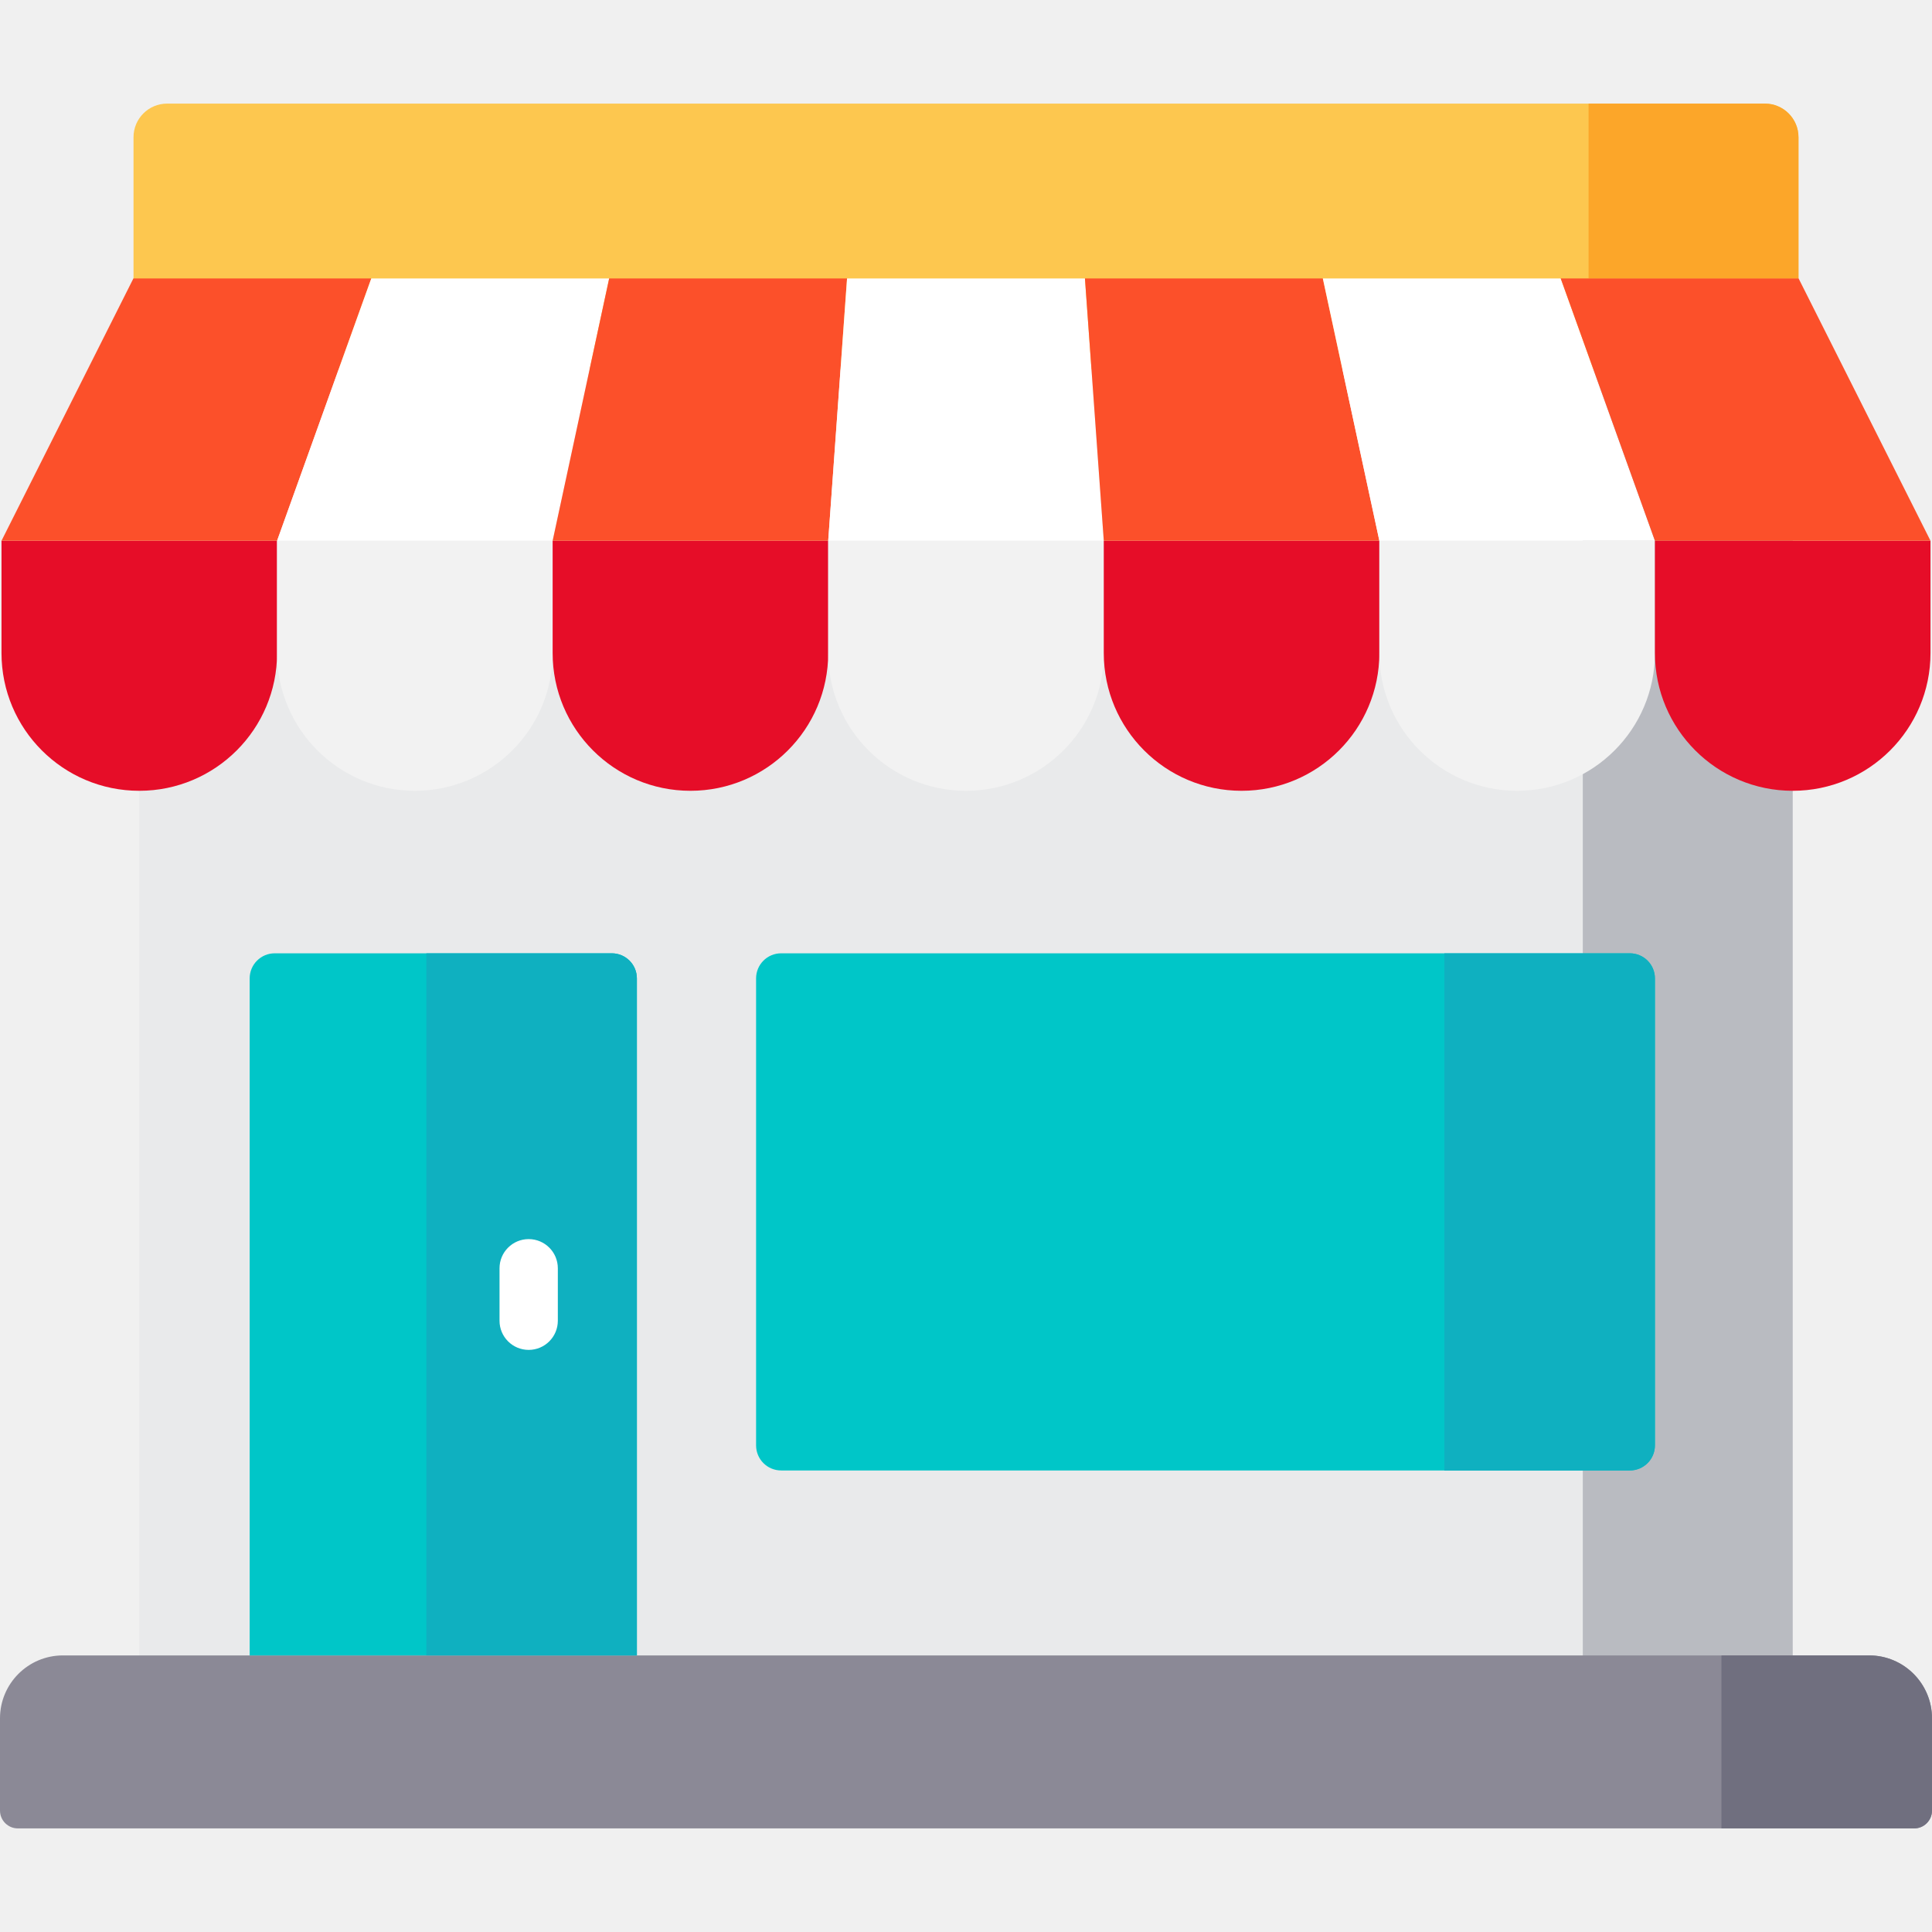
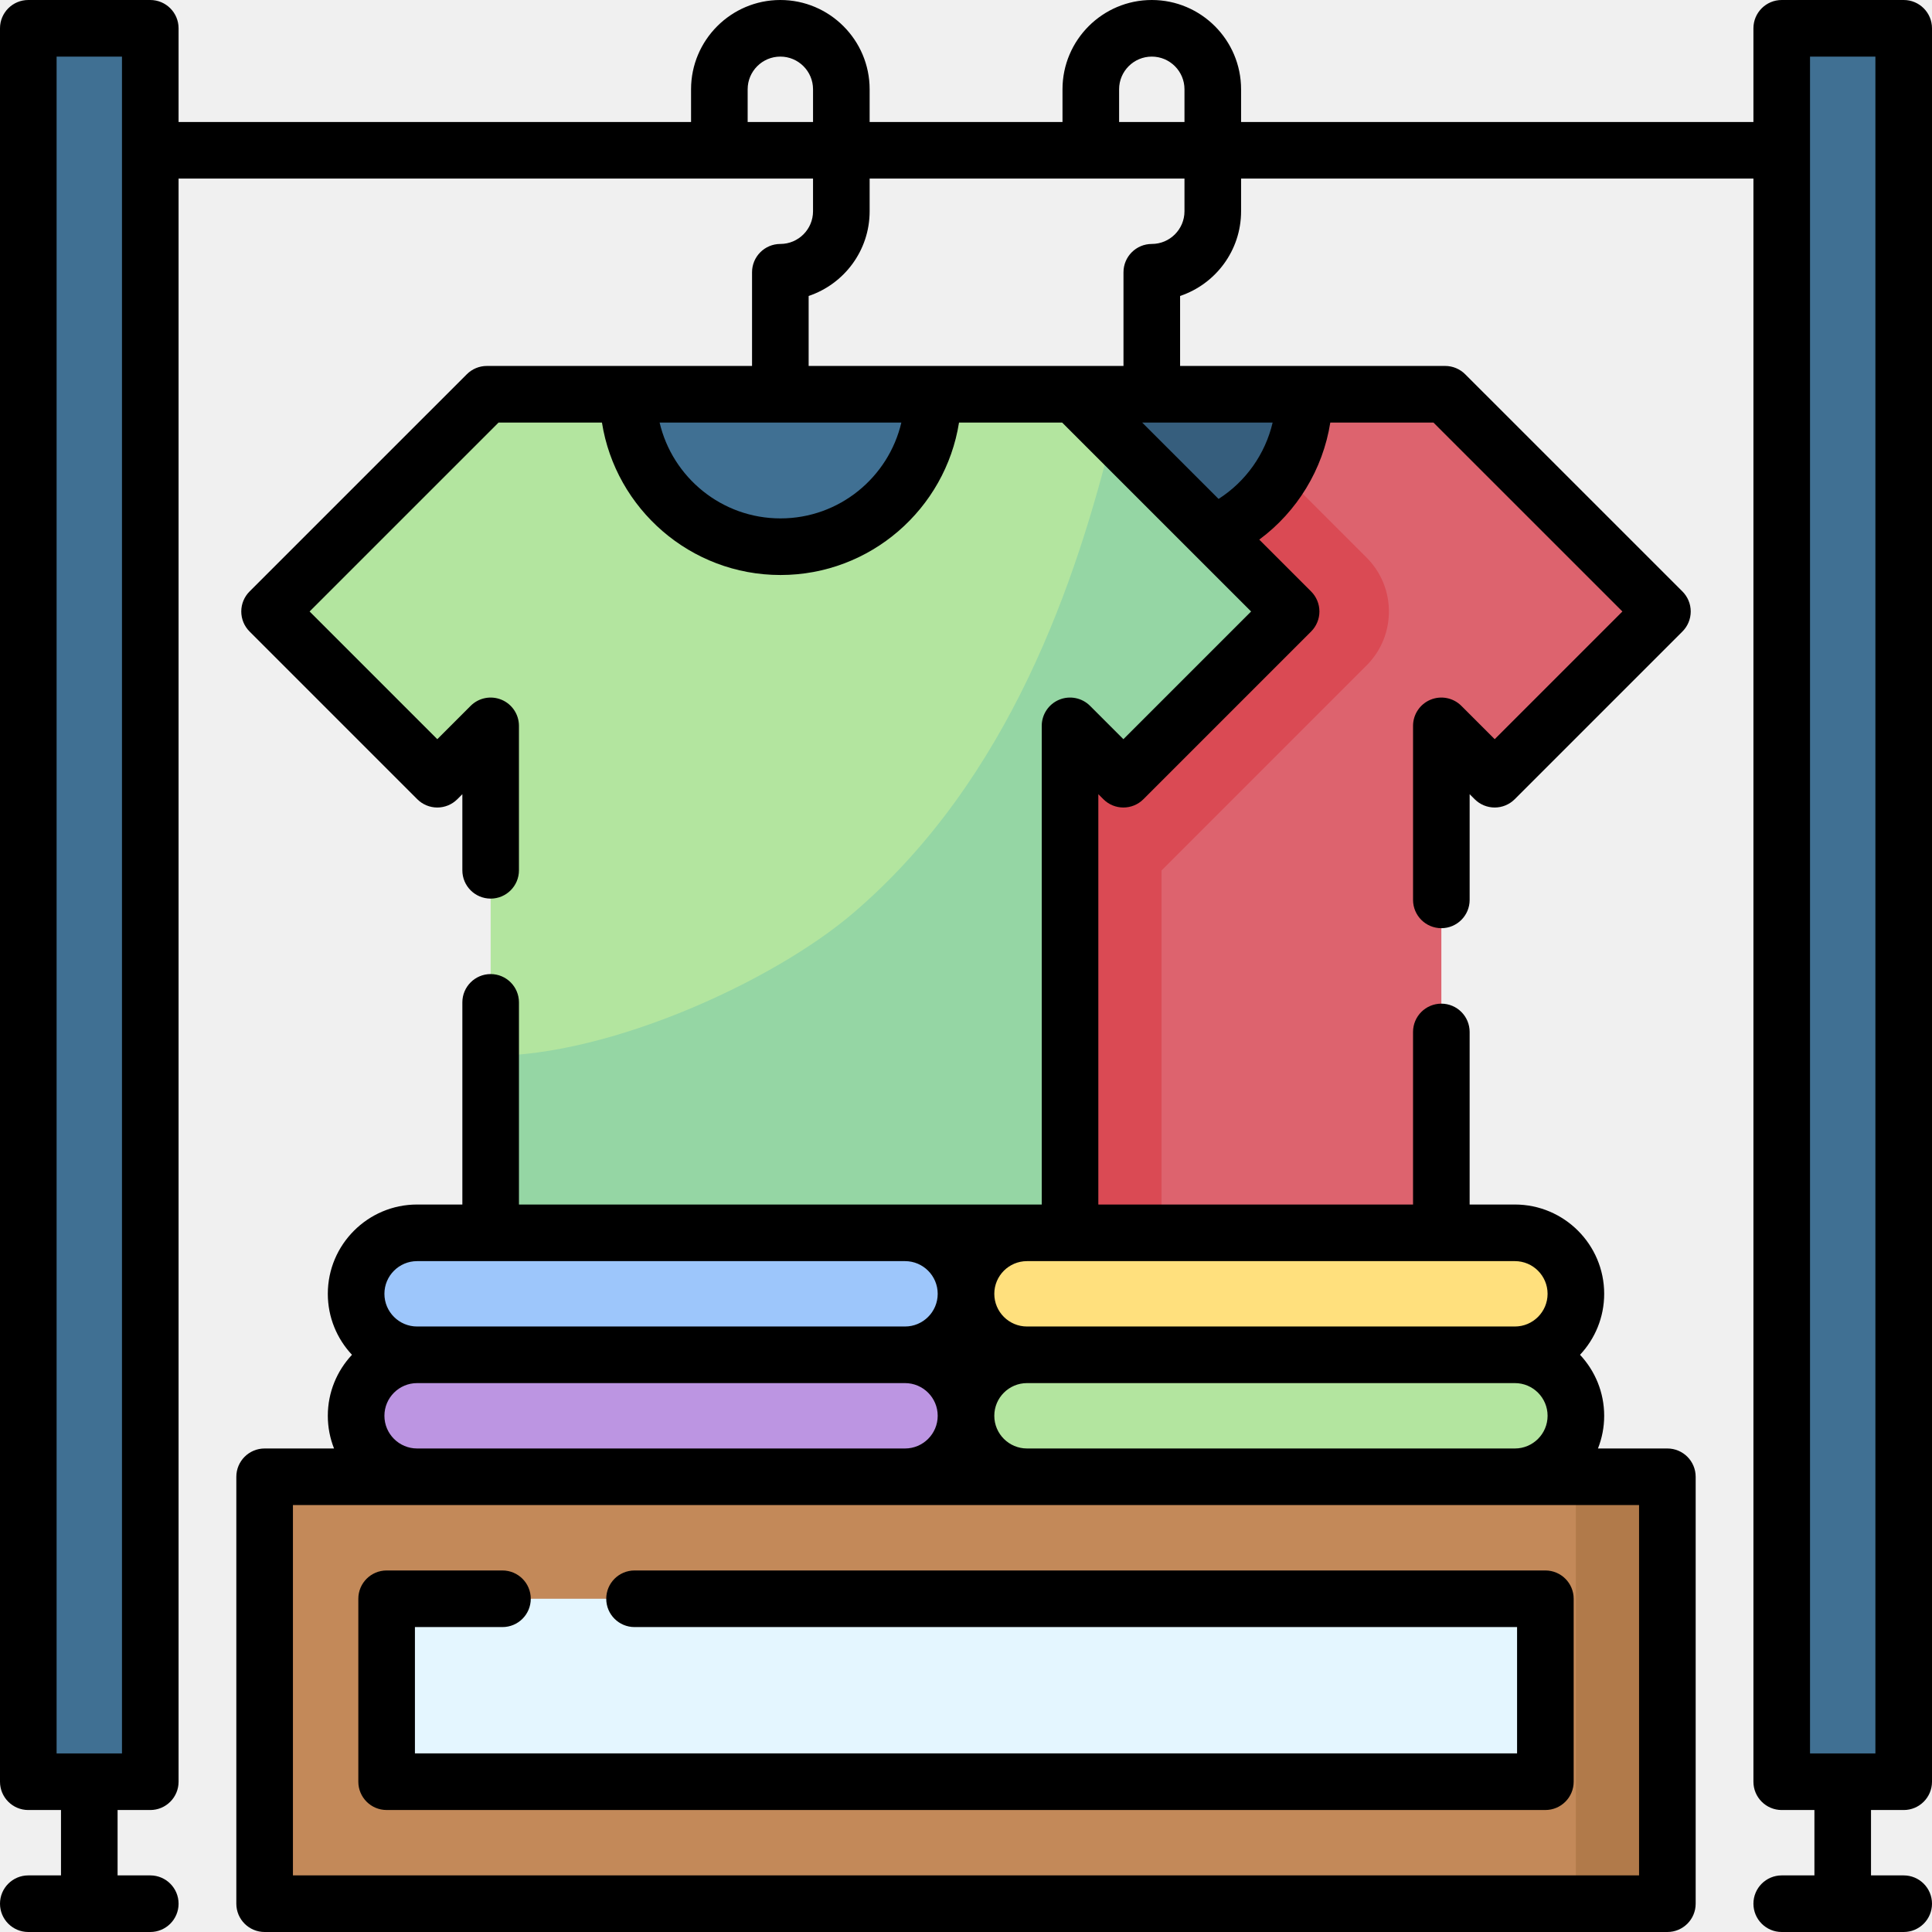
- <svg xmlns="http://www.w3.org/2000/svg" version="1.1" id="Capa_1" x="0px" y="0px" viewBox="0 0 512 512" style="enable-background:new 0 0 512 512;" xml:space="preserve">
-   <rect x="36.913" y="97.93" style="fill:#E9EAEB;" width="438.17" height="375.04" />
-   <rect x="419.46" y="97.93" style="fill:#B9BBC1;" width="55.63" height="375.04" />
-   <path style="fill:#FDC74F;" d="M476.616,97.927H35.384V36.361c0-4.919,3.987-8.906,8.906-8.906h423.42  c4.919,0,8.906,3.987,8.906,8.906V97.927z" />
-   <path style="fill:#FCA629;" d="M467.71,27.455h-46.724v46.347h55.63V36.361C476.616,31.443,472.629,27.455,467.71,27.455z" />
-   <path style="fill:#E60D28;" d="M36.913,209.569L36.913,209.569c-20.166,0-36.515-16.348-36.515-36.514v-29.748h73.029v29.748  C73.428,193.221,57.079,209.569,36.913,209.569z" />
-   <path style="fill:#F2F2F2;" d="M109.942,209.569L109.942,209.569c-20.166,0-36.515-16.348-36.515-36.514v-29.748h73.029v29.748  C146.457,193.221,130.108,209.569,109.942,209.569z" />
-   <path style="fill:#E60D28;" d="M182.971,209.569L182.971,209.569c-20.166,0-36.515-16.348-36.515-36.514v-29.748h73.029v29.748  C219.486,193.221,203.137,209.569,182.971,209.569z" />
-   <path style="fill:#F2F2F2;" d="M256,209.569L256,209.569c-20.166,0-36.515-16.348-36.515-36.514v-29.748h73.029v29.748  C292.514,193.221,276.166,209.569,256,209.569z" />
-   <path style="fill:#E60D28;" d="M329.029,209.569L329.029,209.569c-20.166,0-36.515-16.348-36.515-36.514v-29.748h73.029v29.748  C365.544,193.221,349.195,209.569,329.029,209.569z" />
-   <path style="fill:#F2F2F2;" d="M402.058,209.569L402.058,209.569c-20.166,0-36.515-16.348-36.515-36.514v-29.748h73.029v29.748  C438.573,193.221,422.224,209.569,402.058,209.569z" />
-   <path style="fill:#E60D28;" d="M475.087,209.569L475.087,209.569c-20.166,0-36.515-16.348-36.515-36.514v-29.748h73.029v29.748  C511.602,193.221,495.253,209.569,475.087,209.569z" />
-   <polygon style="fill:#FC502A;" points="73.427,143.306 0.398,143.306 35.347,73.802 98.391,73.802 " />
-   <polygon style="fill:#FFFFFF;" points="146.456,143.306 73.427,143.306 98.391,73.802 161.434,73.802 " />
-   <polygon style="fill:#FC502A;" points="219.485,143.306 146.456,143.306 161.434,73.802 224.478,73.802 " />
-   <polygon style="fill:#FFFFFF;" points="292.514,143.306 219.485,143.306 224.478,73.802 287.522,73.802 " />
-   <polygon style="fill:#FC502A;" points="365.543,143.306 292.514,143.306 287.522,73.802 350.566,73.802 " />
-   <polygon style="fill:#FFFFFF;" points="438.572,143.306 365.543,143.306 350.566,73.802 413.609,73.802 " />
-   <polygon style="fill:#FC502A;" points="511.601,143.306 438.572,143.306 413.609,73.802 476.653,73.802 " />
-   <path style="fill:#8B8996;" d="M495.323,438.702H16.677C7.467,438.702,0,446.168,0,455.379v24.439c0,2.611,2.117,4.727,4.727,4.727  h502.545c2.611,0,4.727-2.117,4.727-4.727v-24.439C512,446.168,504.533,438.702,495.323,438.702z" />
-   <path style="fill:#706F7F;" d="M495.323,438.702h-39.124v45.843h51.074c2.611,0,4.727-2.116,4.727-4.727v-24.439  C512,446.168,504.533,438.702,495.323,438.702z" />
-   <path style="fill:#00C6C8;" d="M431.928,389.687H207.015c-3.67,0-6.645-2.975-6.645-6.645V259.281c0-3.67,2.975-6.645,6.645-6.645  h224.913c3.67,0,6.645,2.975,6.645,6.645v123.762C438.573,386.712,435.598,389.687,431.928,389.687z" />
-   <path style="fill:#0FB0C0;" d="M431.928,252.636h-49.157v137.051h49.157c3.67,0,6.645-2.975,6.645-6.645V259.281  C438.573,255.611,435.598,252.636,431.928,252.636z" />
-   <path style="fill:#00C6C8;" d="M168.781,438.702H66.165V259.281c0-3.67,2.975-6.645,6.645-6.645h89.326  c3.67,0,6.645,2.975,6.645,6.645L168.781,438.702L168.781,438.702z" />
-   <path style="fill:#0FB0C0;" d="M162.136,252.636h-49.157v186.066h55.801V259.281C168.781,255.611,165.806,252.636,162.136,252.636z" />
-   <path style="fill:#FFFFFF;" d="M140.105,357.735c4.267,0,7.726-3.459,7.726-7.726v-13.907c0-4.267-3.459-7.726-7.726-7.726  s-7.726,3.459-7.726,7.726v13.907C132.378,354.276,135.838,357.735,140.105,357.735z" />
+ <svg xmlns="http://www.w3.org/2000/svg" id="Capa_1" enable-background="new 0 0 512 512" height="512" viewBox="0 0 512 512" width="512">
  <g>
- </g>
-   <g>
- </g>
-   <g>
- </g>
-   <g>
- </g>
-   <g>
- </g>
-   <g>
- </g>
-   <g>
- </g>
-   <g>
- </g>
-   <g>
- </g>
-   <g>
- </g>
-   <g>
- </g>
-   <g>
- </g>
-   <g>
- </g>
-   <g>
- </g>
-   <g>
- </g>
+     <g>
+       <g>
+         <g>
+           <path d="m381.973 326.711v-134.351l14.142 14.142 44.447-44.447-57.579-57.579h-155.565l-57.579 57.579 44.447 44.447 14.142-14.142v134.351z" fill="#dd636e" />
+         </g>
+         <g>
+           <path d="m169.839 162.055 44.447 44.447 14.142-14.142v134.352h79.388v-96.025l54.346-54.346c7.89-7.89 7.89-20.682 0-28.572l-43.293-43.293h-91.45z" fill="#da4a54" />
+         </g>
+         <g>
+           <path d="m264.83 104.476c0 22.316 18.091 40.407 40.407 40.407s40.406-18.091 40.406-40.407z" fill="#365e7d" />
+         </g>
+       </g>
+       <g>
+         <g>
+           <path d="m283.572 326.711v-134.351l14.142 14.142 44.447-44.447-57.579-57.579h-155.565l-57.579 57.579 44.447 44.447 14.142-14.142v134.351z" fill="#b3e59f" />
+         </g>
+         <g>
+           <path d="m225.925 242.121c-20.867 17.763-64.006 37.69-95.898 37.69v46.9h153.545v-134.351l14.142 14.142 44.447-44.447-47.261-47.261c-9.502 38.498-27.094 91.675-68.975 127.327z" fill="#95d6a4" />
+         </g>
+         <g>
+           <path d="m166.429 104.476c0 22.316 18.091 40.407 40.407 40.407s40.406-18.091 40.406-40.407z" fill="#407093" />
+         </g>
+       </g>
+     </g>
+     <g>
+       <g>
+         <path d="m7.5 7.5h32.325v464.675h-32.325z" fill="#407093" transform="matrix(-1 0 0 -1 47.325 479.675)" />
+       </g>
+     </g>
+     <g>
+       <g>
+         <path d="m472.175 7.5h32.325v464.675h-32.325z" fill="#407093" transform="matrix(-1 0 0 -1 976.675 479.675)" />
+       </g>
+     </g>
+     <g>
+       <g>
+         <path d="m239.837 359.037h-129.3c-8.926 0-16.163 7.236-16.163 16.163 0 8.926 7.236 16.163 16.163 16.163h129.301c8.926 0 16.163-7.236 16.163-16.163-.001-8.927-7.237-16.163-16.164-16.163z" fill="#bc95e2" />
+       </g>
+       <g>
+         <path d="m256 342.874c0-8.926-7.236-16.163-16.163-16.163h-129.3c-8.926 0-16.163 7.236-16.163 16.163 0 8.926 7.236 16.163 16.163 16.163h129.301c8.926 0 16.162-7.237 16.162-16.163z" fill="#9dc6fb" />
+       </g>
+     </g>
+     <g>
+       <g>
+         <path d="m401.463 359.037h-129.3c-8.926 0-16.163 7.236-16.163 16.163 0 8.926 7.236 16.163 16.163 16.163h129.301c8.926 0 16.163-7.236 16.163-16.163-.001-8.927-7.237-16.163-16.164-16.163z" fill="#b3e59f" />
+       </g>
+       <g>
+         <path d="m417.626 342.874c0-8.926-7.236-16.163-16.163-16.163h-129.3c-8.926 0-16.163 7.236-16.163 16.163 0 8.926 7.236 16.163 16.163 16.163h129.301c8.926 0 16.162-7.237 16.162-16.163z" fill="#ffe07d" />
+       </g>
+     </g>
+     <g>
+       <path d="m70.13 391.362h371.74v113.138h-371.74z" fill="#c38959" />
+     </g>
+     <g>
+       <path d="m417.626 391.362h24.244v113.138h-24.244z" fill="#b17a4a" />
+     </g>
+     <g>
+       <path d="m231.756 294.386h48.488v307.089h-48.488z" fill="#e4f6ff" transform="matrix(0 1 -1 0 703.931 191.931)" />
+     </g>
+     <g>
+       <path d="m504.5 479.675c4.142 0 7.5-3.358 7.5-7.5v-464.675c0-4.142-3.358-7.5-7.5-7.5h-32.325c-4.142 0-7.5 3.358-7.5 7.5v24.825h-135.776v-8.663c0-13.047-10.615-23.662-23.663-23.662s-23.663 10.615-23.663 23.663v8.663h-51.111v-8.663c0-13.048-10.615-23.663-23.662-23.663s-23.663 10.615-23.663 23.663v8.663h-135.812v-24.826c0-4.142-3.358-7.5-7.5-7.5h-32.325c-4.142 0-7.5 3.358-7.5 7.5v464.675c0 4.142 3.358 7.5 7.5 7.5h8.663v17.325h-8.663c-4.142 0-7.5 3.358-7.5 7.5s3.358 7.5 7.5 7.5h32.325c4.142 0 7.5-3.358 7.5-7.5s-3.358-7.5-7.5-7.5h-8.663v-17.325h8.663c4.142 0 7.5-3.358 7.5-7.5v-424.85h168.137v8.663c0 4.776-3.886 8.663-8.663 8.663-4.142 0-7.5 3.358-7.5 7.5v24.83h-70.28c-1.989 0-3.896.79-5.303 2.196l-57.58 57.57c-1.407 1.406-2.197 3.314-2.197 5.303s.79 3.897 2.197 5.304l44.45 44.45c1.406 1.407 3.314 2.197 5.303 2.197s3.897-.79 5.303-2.197l1.336-1.336v20.173c0 4.142 3.358 7.5 7.5 7.5s7.5-3.358 7.5-7.5v-38.28c0-3.034-1.827-5.768-4.63-6.929-2.802-1.16-6.028-.519-8.173 1.626l-8.836 8.836-33.842-33.844 50.08-50.07h27.395c3.613 22.863 23.452 40.402 47.315 40.402s43.701-17.539 47.314-40.402h27.324l50.08 50.07-33.843 33.843-8.837-8.837c-2.145-2.145-5.372-2.786-8.173-1.626-2.803 1.161-4.63 3.896-4.63 6.929v126.85h-138.542v-53.57c0-4.142-3.358-7.5-7.5-7.5s-7.5 3.358-7.5 7.5v53.571h-11.993c-13.048 0-23.663 10.615-23.663 23.663 0 6.245 2.436 11.929 6.403 16.163-3.967 4.233-6.403 9.917-6.403 16.163 0 3.057.589 5.978 1.649 8.663h-18.393c-4.142 0-7.5 3.358-7.5 7.5v113.138c0 4.142 3.358 7.5 7.5 7.5h371.74c4.142 0 7.5-3.358 7.5-7.5v-113.138c0-4.142-3.358-7.5-7.5-7.5h-18.394c1.06-2.685 1.649-5.605 1.649-8.663 0-6.245-2.436-11.929-6.403-16.163 3.967-4.233 6.403-9.917 6.403-16.163 0-13.048-10.615-23.663-23.663-23.663h-11.992v-45.73c0-4.142-3.358-7.5-7.5-7.5s-7.5 3.358-7.5 7.5v45.73h-83.4v-108.744l1.337 1.337c2.929 2.929 7.678 2.929 10.606 0l44.45-44.45c1.407-1.407 2.197-3.314 2.197-5.304s-.791-3.897-2.197-5.303l-13.745-13.743c10.057-7.445 16.855-18.593 18.826-31.023h27.331l50.079 50.07-33.843 33.843-8.836-8.836c-2.144-2.145-5.371-2.786-8.173-1.626-2.803 1.161-4.63 3.896-4.63 6.929v46.12c0 4.142 3.358 7.5 7.5 7.5s7.5-3.358 7.5-7.5v-28.013l1.336 1.336c1.406 1.407 3.314 2.197 5.303 2.197s3.897-.79 5.303-2.197l44.45-44.45c1.407-1.407 2.197-3.314 2.197-5.304s-.791-3.897-2.197-5.303l-57.58-57.57c-1.406-1.406-3.314-2.196-5.303-2.196h-70.244v-18.547c9.383-3.144 16.163-12.017 16.163-22.445v-8.663h135.776v424.85c0 4.142 3.358 7.5 7.5 7.5h8.663v17.325h-8.663c-4.142 0-7.5 3.358-7.5 7.5s3.358 7.5 7.5 7.5h32.324c4.142 0 7.5-3.358 7.5-7.5s-3.358-7.5-7.5-7.5h-8.663v-17.325zm-472.175-15h-17.325v-449.675h17.325zm78.212-130.464h129.301c4.776 0 8.663 3.886 8.663 8.663s-3.886 8.663-8.663 8.663h-129.301c-4.776 0-8.663-3.886-8.663-8.663s3.886-8.663 8.663-8.663zm-8.663 40.988c0-4.776 3.886-8.663 8.663-8.663h129.301c4.776 0 8.663 3.886 8.663 8.663s-3.886 8.663-8.663 8.663h-129.301c-4.777 0-8.663-3.886-8.663-8.663zm332.496 121.801h-356.74v-98.138h356.74zm-162.207-113.138c-4.776 0-8.663-3.886-8.663-8.663s3.886-8.663 8.663-8.663h129.301c4.776 0 8.663 3.886 8.663 8.663s-3.886 8.663-8.663 8.663zm137.963-40.988c0 4.776-3.886 8.663-8.663 8.663h-129.3c-4.776 0-8.663-3.886-8.663-8.663s3.886-8.663 8.663-8.663h129.301c4.776 0 8.662 3.887 8.662 8.663zm-113.552-319.211c0-4.776 3.886-8.663 8.663-8.663s8.663 3.886 8.663 8.663v8.663h-17.325v-8.663zm-98.437 8.662v-8.663c0-4.776 3.886-8.663 8.663-8.663s8.663 3.886 8.663 8.663v8.663zm8.699 105.057c-15.563 0-28.627-10.863-32.033-25.402h64.066c-3.406 14.539-16.471 25.402-32.033 25.402zm116.097-5.161-20.245-20.241h34.574c-1.948 8.317-7.076 15.608-14.329 20.241zm-9.034-76.233c0 4.776-3.886 8.663-8.663 8.663-4.142 0-7.5 3.358-7.5 7.5v24.83h-83.436v-18.548c9.383-3.144 16.163-12.017 16.163-22.445v-8.663h83.437v8.663zm165.776-40.988h17.325v449.675h-17.325z" />
+       <path d="m160.66 423.69c0 4.142 3.358 7.5 7.5 7.5h233.88v33.48h-292.08v-33.48h23.2c4.142 0 7.5-3.358 7.5-7.5s-3.358-7.5-7.5-7.5h-30.7c-4.142 0-7.5 3.358-7.5 7.5v48.48c0 4.142 3.358 7.5 7.5 7.5h307.08c4.142 0 7.5-3.358 7.5-7.5v-48.48c0-4.142-3.358-7.5-7.5-7.5h-241.38c-4.142 0-7.5 3.358-7.5 7.5z" />
+     </g>
+   </g>
</svg>
